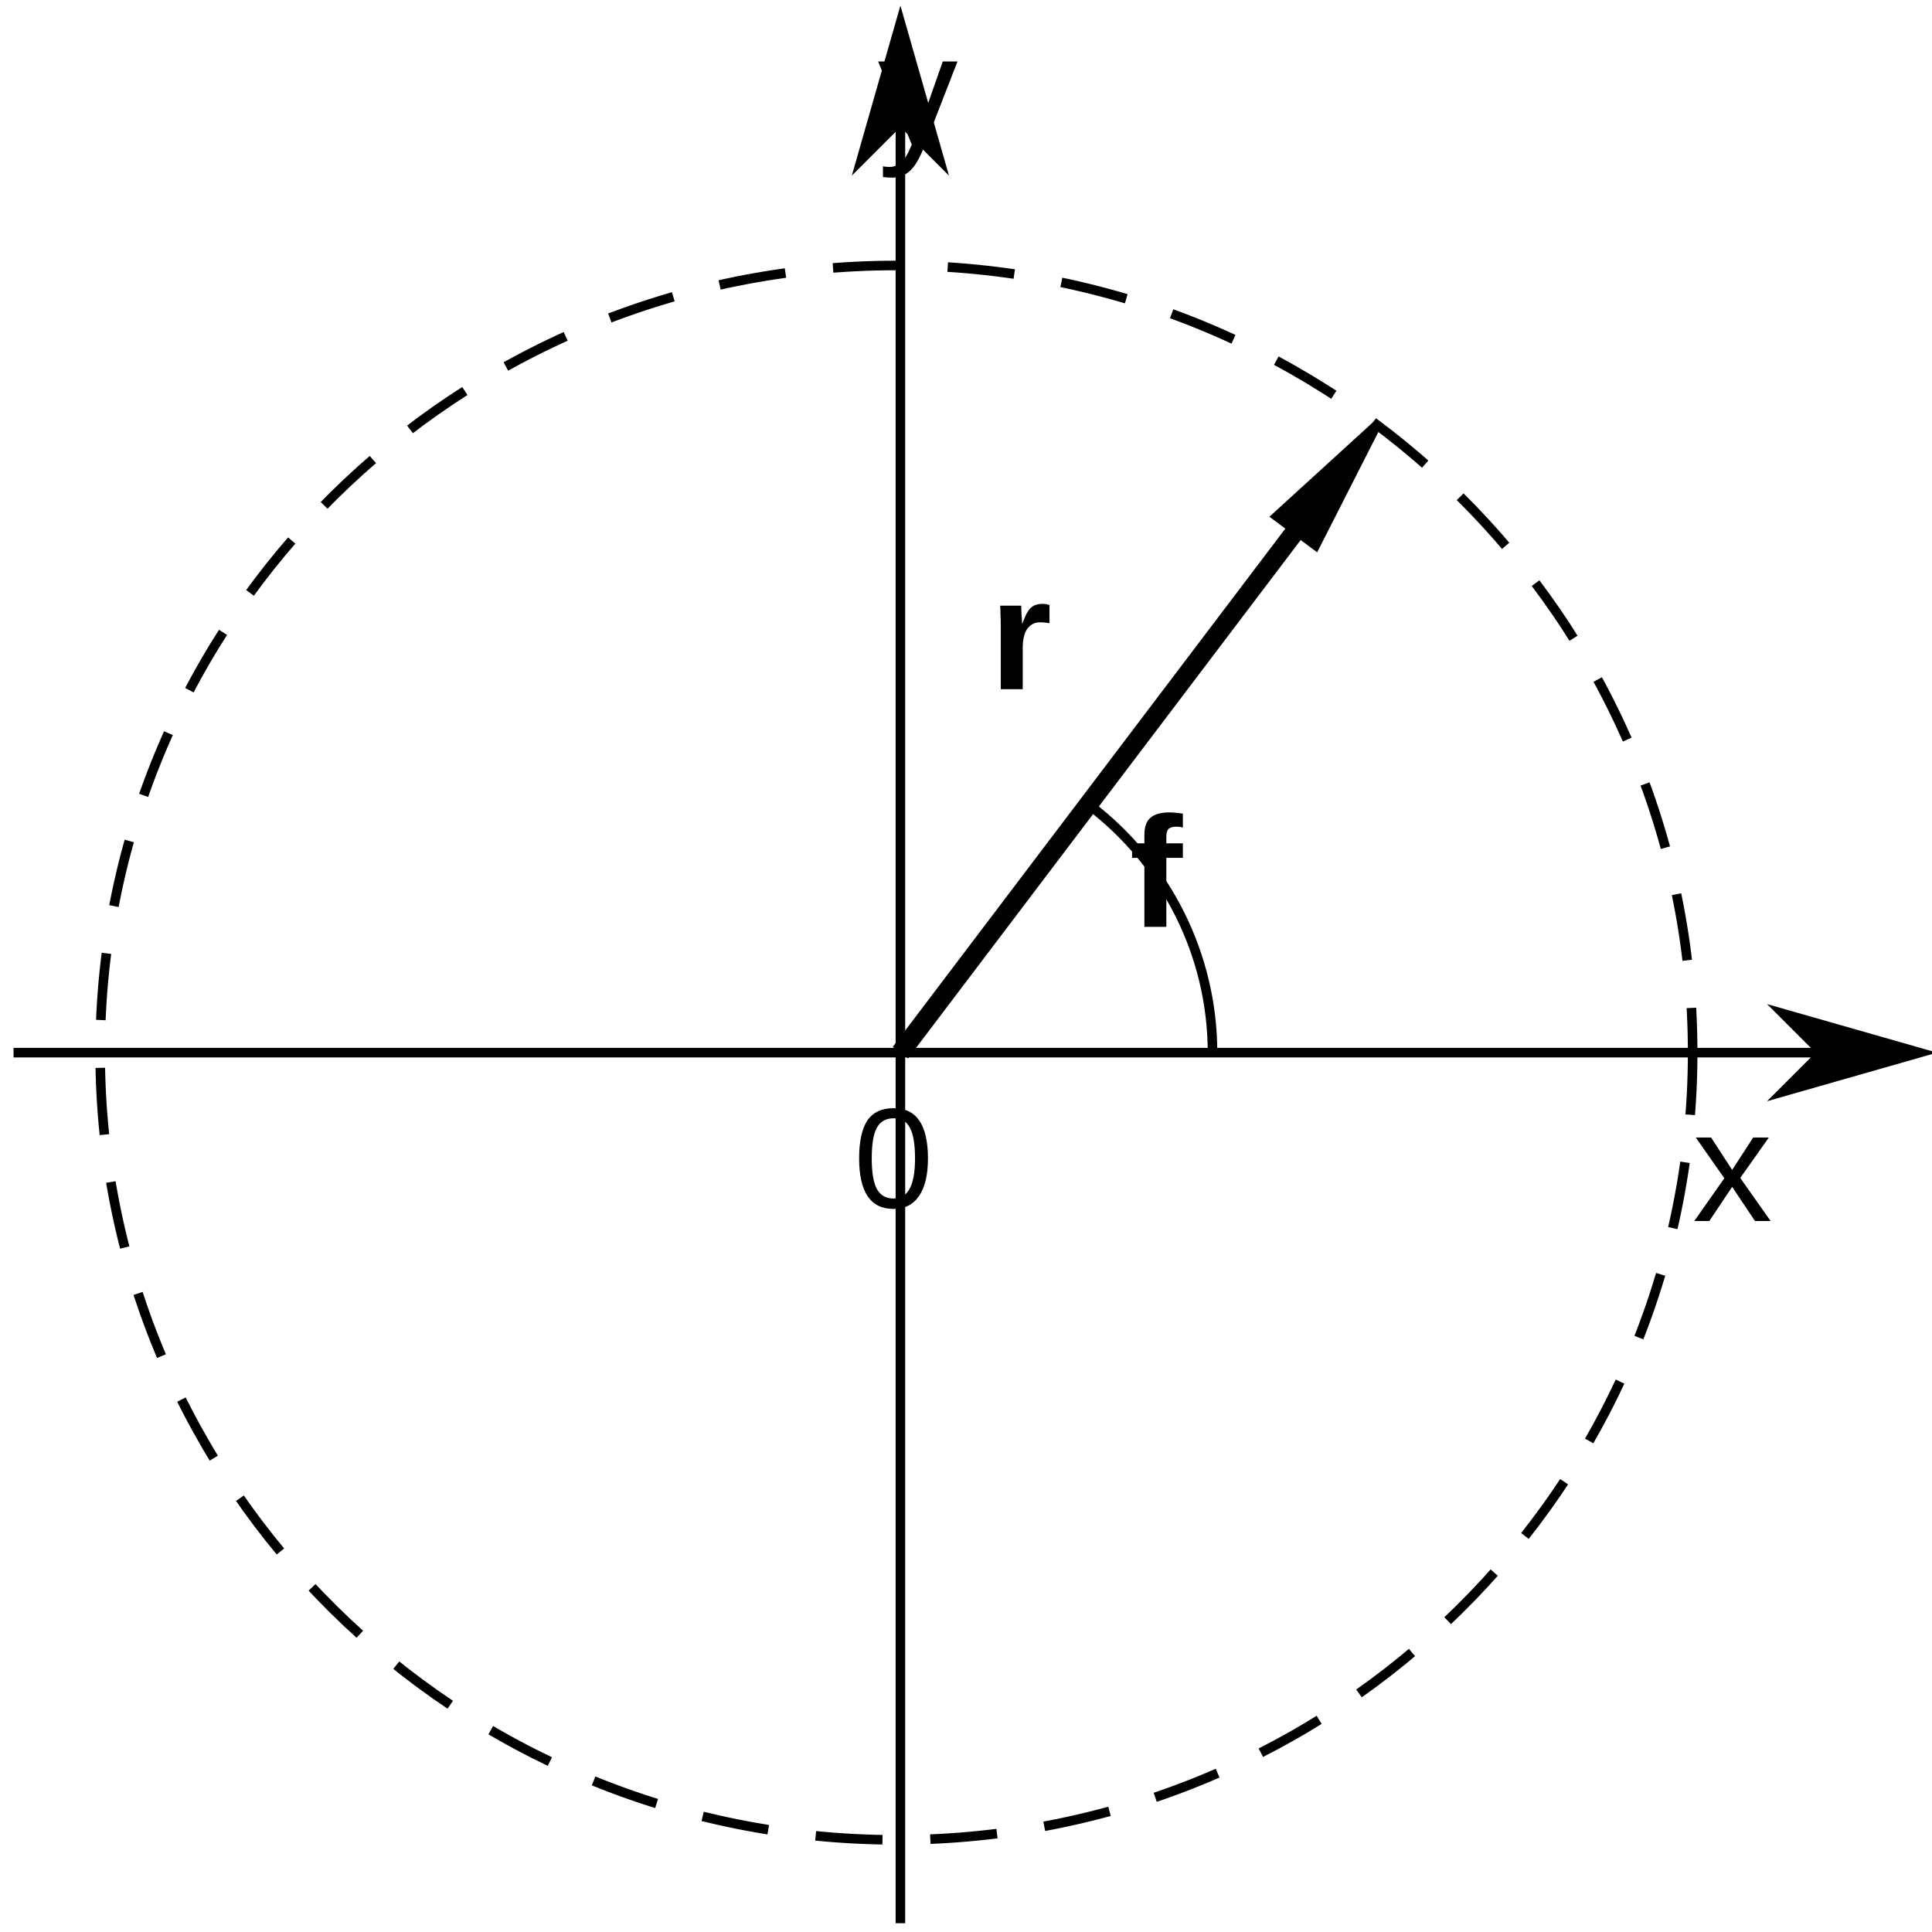
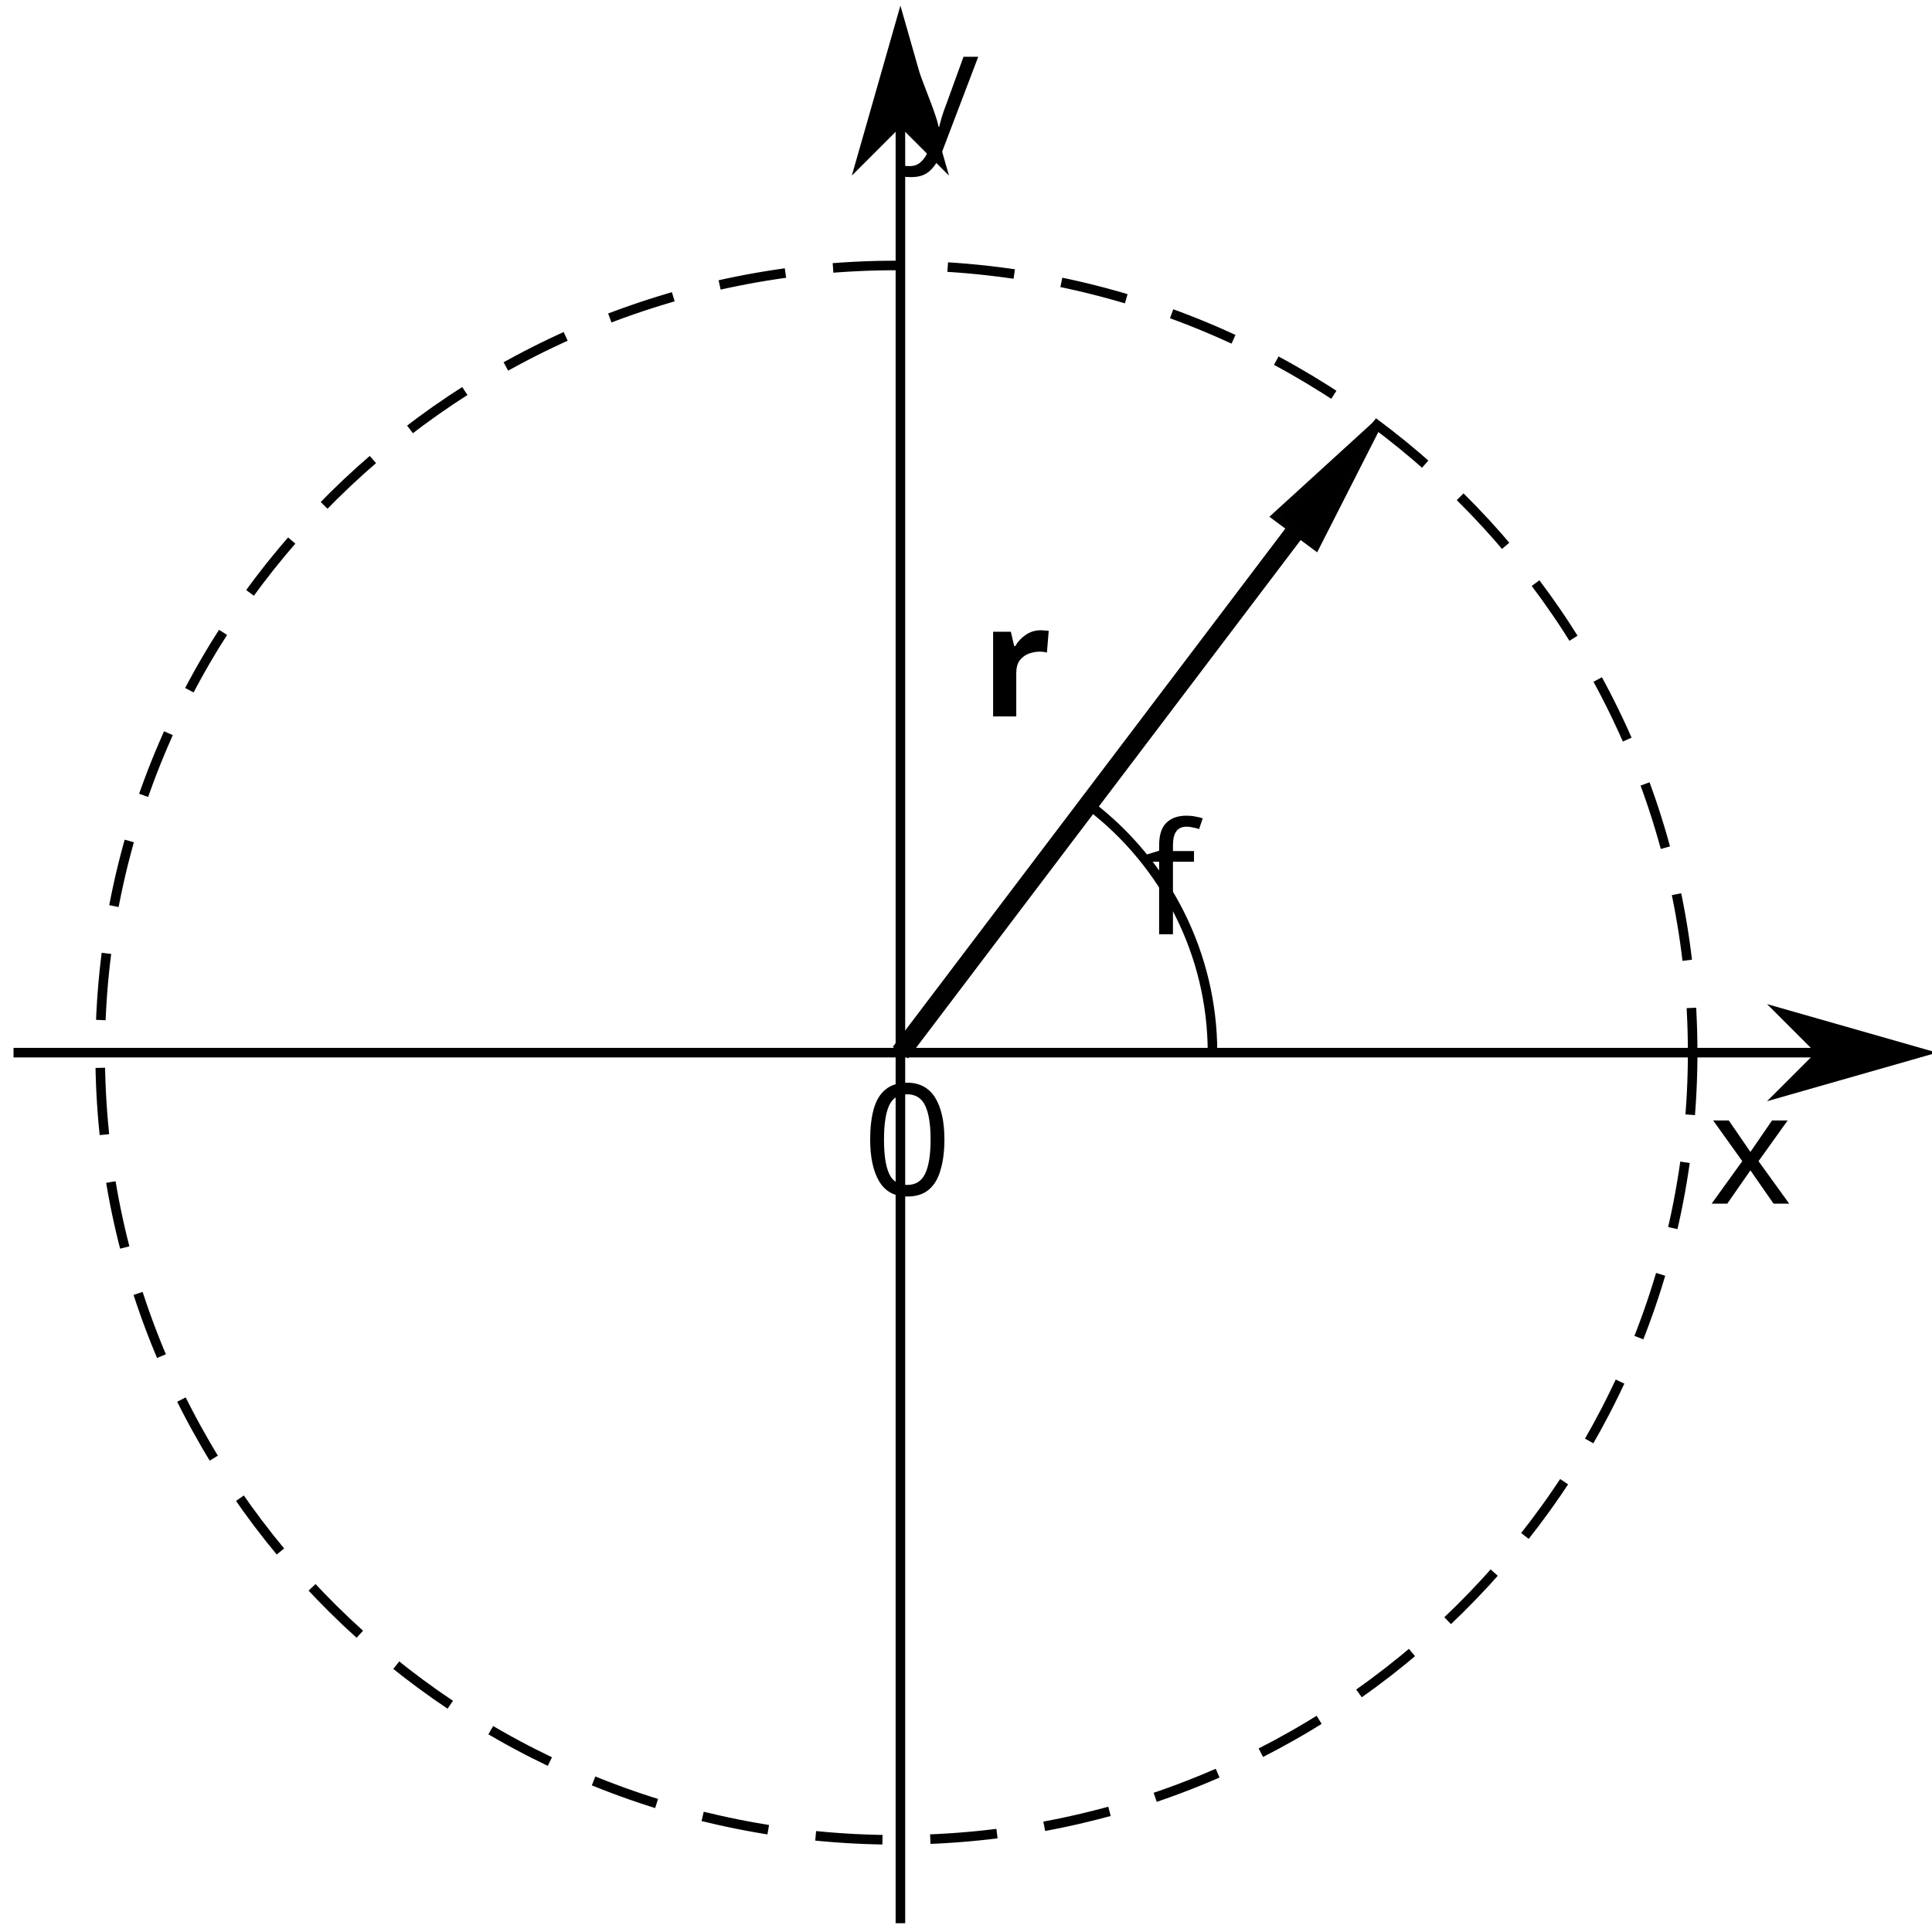
- <svg xmlns="http://www.w3.org/2000/svg" id="svg2" viewBox="0 0 101 101" height="101" width="101" version="1.1">
+ <svg xmlns="http://www.w3.org/2000/svg" version="1.1" width="101" height="101" viewBox="0 0 101 101" id="svg2">
  <defs id="defs4">
-     <marker style="overflow:visible" id="Arrow1Lstart" orient="auto" refY="0" refX="0">
-       <path style="fill-rule:evenodd;stroke:#000000;stroke-width:1pt" id="path3949" transform="matrix(0.8,0,0,0.8,10,0)" d="M 0,0 5,-5 -12.5,0 5,5 Z" />
+     <marker refX="0" refY="0" orient="auto" id="Arrow1Lstart" style="overflow:visible">
+       <path d="M 0,0 5,-5 -12.5,0 5,5 Z" transform="matrix(0.8,0,0,0.8,10,0)" id="path3949" style="fill-rule:evenodd;stroke:#000000;stroke-width:1pt" />
    </marker>
  </defs>
-   <path style="fill:none;stroke:#010101;stroke-width:0.5;stroke-linecap:butt;stroke-linejoin:miter;stroke-miterlimit:4;stroke-dasharray:none;stroke-dashoffset:0;stroke-opacity:1" id="path3779" d="m 56.956,42.095 a 16.525,16.337 0 0 1 6.431,12.887" />
-   <path style="fill:none;stroke:#010101;stroke-width:0.5;stroke-linecap:butt;stroke-linejoin:miter;stroke-miterlimit:4;stroke-dasharray:none;stroke-opacity:1;marker-start:url(#Arrow1Lstart)" id="path2987" d="M 47.071,1.264 V 100.541" />
-   <path style="fill:none;stroke:#010101;stroke-width:0.5;stroke-linecap:butt;stroke-linejoin:miter;stroke-miterlimit:4;stroke-dasharray:none;stroke-opacity:1;marker-start:url(#Arrow1Lstart)" id="path2987-1" d="M 100.292,55.03 H 0.708" />
-   <path style="fill:none;stroke:#010101;stroke-width:0.5;stroke-linecap:square;stroke-linejoin:miter;stroke-miterlimit:0;stroke-dasharray:3, 3;stroke-dashoffset:0;stroke-opacity:1" id="path3007" d="m 88.488,55.03 a 41.626,41.152 0 0 1 -83.252,0 41.626,41.152 0 1 1 83.252,0 z" />
-   <path style="fill:none;stroke:#010101;stroke-width:1;stroke-linecap:butt;stroke-linejoin:miter;stroke-miterlimit:4;stroke-dasharray:none;stroke-opacity:1" id="path3777" d="m 47.071,55.03 22.711,-29.985 v 0" />
-   <path style="fill:#000000;fill-opacity:1;stroke:#010101;stroke-width:0.416px;stroke-linecap:butt;stroke-linejoin:miter;stroke-opacity:1" id="path3781-4" d="m 66.687,26.998 5.394,-4.92 -3.297,6.482 z" />
-   <text style="font-style:normal;font-variant:normal;font-weight:bold;font-stretch:normal;font-size:8.319px;line-height:125%;font-family:Arial;-inkscape-font-specification:'Arial Bold';text-align:center;letter-spacing:0px;word-spacing:0px;writing-mode:lr-tb;text-anchor:middle;display:inline;fill:#000000;fill-opacity:1;stroke:none;stroke-opacity:1;" xml:space="preserve" id="text3850" transform="scale(1.005744,0.9942891)" y="48.73" x="63.557">
-     <tspan style="font-style:normal;font-variant:normal;font-weight:bold;font-stretch:normal;font-size:8.319px;line-height:125%;font-family:Arial;-inkscape-font-specification:'Arial Bold';text-align:center;writing-mode:lr-tb;text-anchor:middle;stroke:none;stroke-opacity:1;" id="tspan3852" y="48.73" x="63.557">f</tspan>
+   <path d="m 56.956,42.095 a 16.525,16.337 0 0 1 6.431,12.887" id="path3779" style="fill:none;stroke:#010101;stroke-width:0.5;stroke-linecap:butt;stroke-linejoin:miter;stroke-miterlimit:4;stroke-dasharray:none;stroke-dashoffset:0;stroke-opacity:1" />
+   <path d="M 47.071,1.264 V 100.541" id="path2987" style="fill:none;stroke:#010101;stroke-width:0.5;stroke-linecap:butt;stroke-linejoin:miter;stroke-miterlimit:4;stroke-dasharray:none;stroke-opacity:1;marker-start:url(#Arrow1Lstart)" />
+   <path d="M 100.292,55.03 H 0.708" id="path2987-1" style="fill:none;stroke:#010101;stroke-width:0.5;stroke-linecap:butt;stroke-linejoin:miter;stroke-miterlimit:4;stroke-dasharray:none;stroke-opacity:1;marker-start:url(#Arrow1Lstart)" />
+   <path d="m 88.488,55.03 a 41.626,41.152 0 0 1 -83.252,0 41.626,41.152 0 1 1 83.252,0 z" id="path3007" style="fill:none;stroke:#010101;stroke-width:0.5;stroke-linecap:square;stroke-linejoin:miter;stroke-miterlimit:0;stroke-dasharray:3, 3;stroke-dashoffset:0;stroke-opacity:1" />
+   <path d="m 47.071,55.03 22.711,-29.985 v 0" id="path3777" style="fill:none;stroke:#010101;stroke-width:1;stroke-linecap:butt;stroke-linejoin:miter;stroke-miterlimit:4;stroke-dasharray:none;stroke-opacity:1" />
+   <path d="m 66.687,26.998 5.394,-4.92 -3.297,6.482 z" id="path3781-4" style="fill:#000000;fill-opacity:1;stroke:#010101;stroke-width:0.416px;stroke-linecap:butt;stroke-linejoin:miter;stroke-opacity:1" />
+   <text x="63.943" y="49.121" transform="scale(1.005744,0.9942891)" id="text3850" xml:space="preserve" style="font-style:normal;font-variant:normal;font-weight:normal;font-stretch:normal;font-size:8.153px;line-height:125%;font-family:sans-serif;-inkscape-font-specification:'sans-serif, Normal';font-variant-ligatures:normal;font-variant-caps:normal;font-variant-numeric:normal;font-feature-settings:normal;text-align:center;letter-spacing:0px;word-spacing:0px;writing-mode:lr-tb;text-anchor:middle;display:inline;fill:#000000;fill-opacity:1;stroke:none;stroke-opacity:1">
+     <tspan x="63.943" y="49.121" id="tspan3852" style="font-style:normal;font-variant:normal;font-weight:normal;font-stretch:normal;font-size:8.153px;line-height:125%;font-family:sans-serif;-inkscape-font-specification:'sans-serif, Normal';font-variant-ligatures:normal;font-variant-caps:normal;font-variant-numeric:normal;font-feature-settings:normal;text-align:center;writing-mode:lr-tb;text-anchor:middle;stroke:none;stroke-opacity:1">f</tspan>
  </text>
-   <text style="font-style:normal;font-variant:normal;font-weight:bold;font-stretch:normal;font-size:8.319px;line-height:125%;font-family:Arial;-inkscape-font-specification:'Arial Bold';text-align:center;letter-spacing:0px;word-spacing:0px;writing-mode:lr-tb;text-anchor:middle;fill:#000000;fill-opacity:1;stroke:none;stroke-opacity:1;" xml:space="preserve" id="text4135" transform="scale(1.005744,0.9942891)" y="36.235" x="56.528">
-     <tspan style="font-style:normal;font-variant:normal;font-weight:bold;font-stretch:normal;font-size:8.319px;line-height:125%;font-family:Arial;-inkscape-font-specification:'Arial Bold';text-align:center;writing-mode:lr-tb;text-anchor:middle;stroke:none;stroke-opacity:1;" id="tspan4137" y="36.235" x="56.528">r</tspan>
+   <text x="56.012" y="37.67" transform="scale(1.005744,0.9942891)" id="text4135" xml:space="preserve" style="font-style:normal;font-variant:normal;font-weight:bold;font-stretch:normal;font-size:8.153px;line-height:125%;font-family:sans-serif;-inkscape-font-specification:'sans-serif, Bold';font-variant-ligatures:normal;font-variant-caps:normal;font-variant-numeric:normal;font-feature-settings:normal;text-align:center;letter-spacing:0px;word-spacing:0px;writing-mode:lr-tb;text-anchor:middle;fill:#000000;fill-opacity:1;stroke:none;stroke-opacity:1">
+     <tspan x="56.012" y="37.67" id="tspan4137" style="font-style:normal;font-variant:normal;font-weight:bold;font-stretch:normal;font-size:8.153px;line-height:125%;font-family:sans-serif;-inkscape-font-specification:'sans-serif, Bold';font-variant-ligatures:normal;font-variant-caps:normal;font-variant-numeric:normal;font-feature-settings:normal;text-align:center;writing-mode:lr-tb;text-anchor:middle;stroke:none;stroke-opacity:1">r</tspan>
  </text>
-   <text style="font-style:normal;font-variant:normal;font-weight:normal;font-stretch:normal;font-size:8.319px;line-height:125%;font-family:Arial;-inkscape-font-specification:Arial;text-align:center;letter-spacing:0px;word-spacing:0px;writing-mode:lr-tb;text-anchor:middle;fill:#000000;fill-opacity:1;stroke:none;stroke-opacity:1;" xml:space="preserve" id="text4157" transform="scale(1.005744,0.9942891)" y="64.201" x="93.52">
-     <tspan style="stroke:none;stroke-opacity:1;" id="tspan4159" y="64.201" x="93.52">x</tspan>
+   <text x="94.165" y="63.288" transform="scale(1.005744,0.9942891)" id="text4157" xml:space="preserve" style="font-style:normal;font-variant:normal;font-weight:normal;font-stretch:normal;font-size:8.153px;line-height:125%;font-family:sans-serif;-inkscape-font-specification:'sans-serif, Normal';font-variant-ligatures:normal;font-variant-caps:normal;font-variant-numeric:normal;font-feature-settings:normal;text-align:center;letter-spacing:0px;word-spacing:0px;writing-mode:lr-tb;text-anchor:middle;fill:#000000;fill-opacity:1;stroke:none;stroke-opacity:1">
+     <tspan x="94.165" y="63.288" id="tspan4159" style="font-style:normal;font-variant:normal;font-weight:normal;font-stretch:normal;font-size:8.153px;font-family:sans-serif;-inkscape-font-specification:'sans-serif, Normal';font-variant-ligatures:normal;font-variant-caps:normal;font-variant-numeric:normal;font-feature-settings:normal;text-align:center;writing-mode:lr-tb;text-anchor:middle;stroke:none;stroke-opacity:1">x</tspan>
  </text>
-   <text style="font-style:normal;font-variant:normal;font-weight:normal;font-stretch:normal;font-size:8.319px;line-height:125%;font-family:Arial;-inkscape-font-specification:Arial;text-align:center;letter-spacing:0px;word-spacing:0px;writing-mode:lr-tb;text-anchor:middle;fill:#000000;fill-opacity:1;stroke:none;stroke-opacity:1;" xml:space="preserve" id="text4161" transform="scale(1.005744,0.9942891)" y="7.622" x="51.178">
-     <tspan style="stroke:none;stroke-opacity:1;" id="tspan4163" y="7.622" x="51.178">y</tspan>
+   <text x="51.951" y="7.361" transform="scale(1.005744,0.9942891)" id="text4161" xml:space="preserve" style="font-style:normal;font-variant:normal;font-weight:normal;font-stretch:normal;font-size:8.153px;line-height:125%;font-family:sans-serif;-inkscape-font-specification:'sans-serif, Normal';font-variant-ligatures:normal;font-variant-caps:normal;font-variant-numeric:normal;font-feature-settings:normal;text-align:center;letter-spacing:0px;word-spacing:0px;writing-mode:lr-tb;text-anchor:middle;fill:#000000;fill-opacity:1;stroke:none;stroke-opacity:1">
+     <tspan x="51.951" y="7.361" id="tspan4163" style="font-style:normal;font-variant:normal;font-weight:normal;font-stretch:normal;font-size:8.153px;font-family:sans-serif;-inkscape-font-specification:'sans-serif, Normal';font-variant-ligatures:normal;font-variant-caps:normal;font-variant-numeric:normal;font-feature-settings:normal;text-align:center;writing-mode:lr-tb;text-anchor:middle;stroke:none;stroke-opacity:1">y</tspan>
  </text>
-   <text style="font-style:normal;font-variant:normal;font-weight:normal;font-stretch:normal;font-size:7.487px;line-height:125%;font-family:Arial;-inkscape-font-specification:Arial;text-align:center;letter-spacing:0px;word-spacing:0px;writing-mode:lr-tb;text-anchor:middle;fill:#000000;fill-opacity:1;stroke:none;stroke-opacity:1;" xml:space="preserve" id="text4165" transform="scale(1.005744,0.9942891)" y="63.486" x="49.562">
-     <tspan style="stroke:none;stroke-opacity:1;" id="tspan4167" y="63.486" x="49.562">0</tspan>
+   <text x="50.336" y="62.834" transform="scale(1.005744,0.9942891)" id="text4165" xml:space="preserve" style="font-style:normal;font-variant:normal;font-weight:normal;font-stretch:normal;font-size:8.153px;line-height:125%;font-family:sans-serif;-inkscape-font-specification:'sans-serif, Normal';font-variant-ligatures:normal;font-variant-caps:normal;font-variant-numeric:normal;font-feature-settings:normal;text-align:center;letter-spacing:0px;word-spacing:0px;writing-mode:lr-tb;text-anchor:middle;fill:#000000;fill-opacity:1;stroke:none;stroke-opacity:1">
+     <tspan x="50.336" y="62.834" id="tspan4167" style="font-style:normal;font-variant:normal;font-weight:normal;font-stretch:normal;font-size:8.153px;font-family:sans-serif;-inkscape-font-specification:'sans-serif, Normal';font-variant-ligatures:normal;font-variant-caps:normal;font-variant-numeric:normal;font-feature-settings:normal;text-align:center;writing-mode:lr-tb;text-anchor:middle;stroke:none;stroke-opacity:1">0</tspan>
  </text>
</svg>
